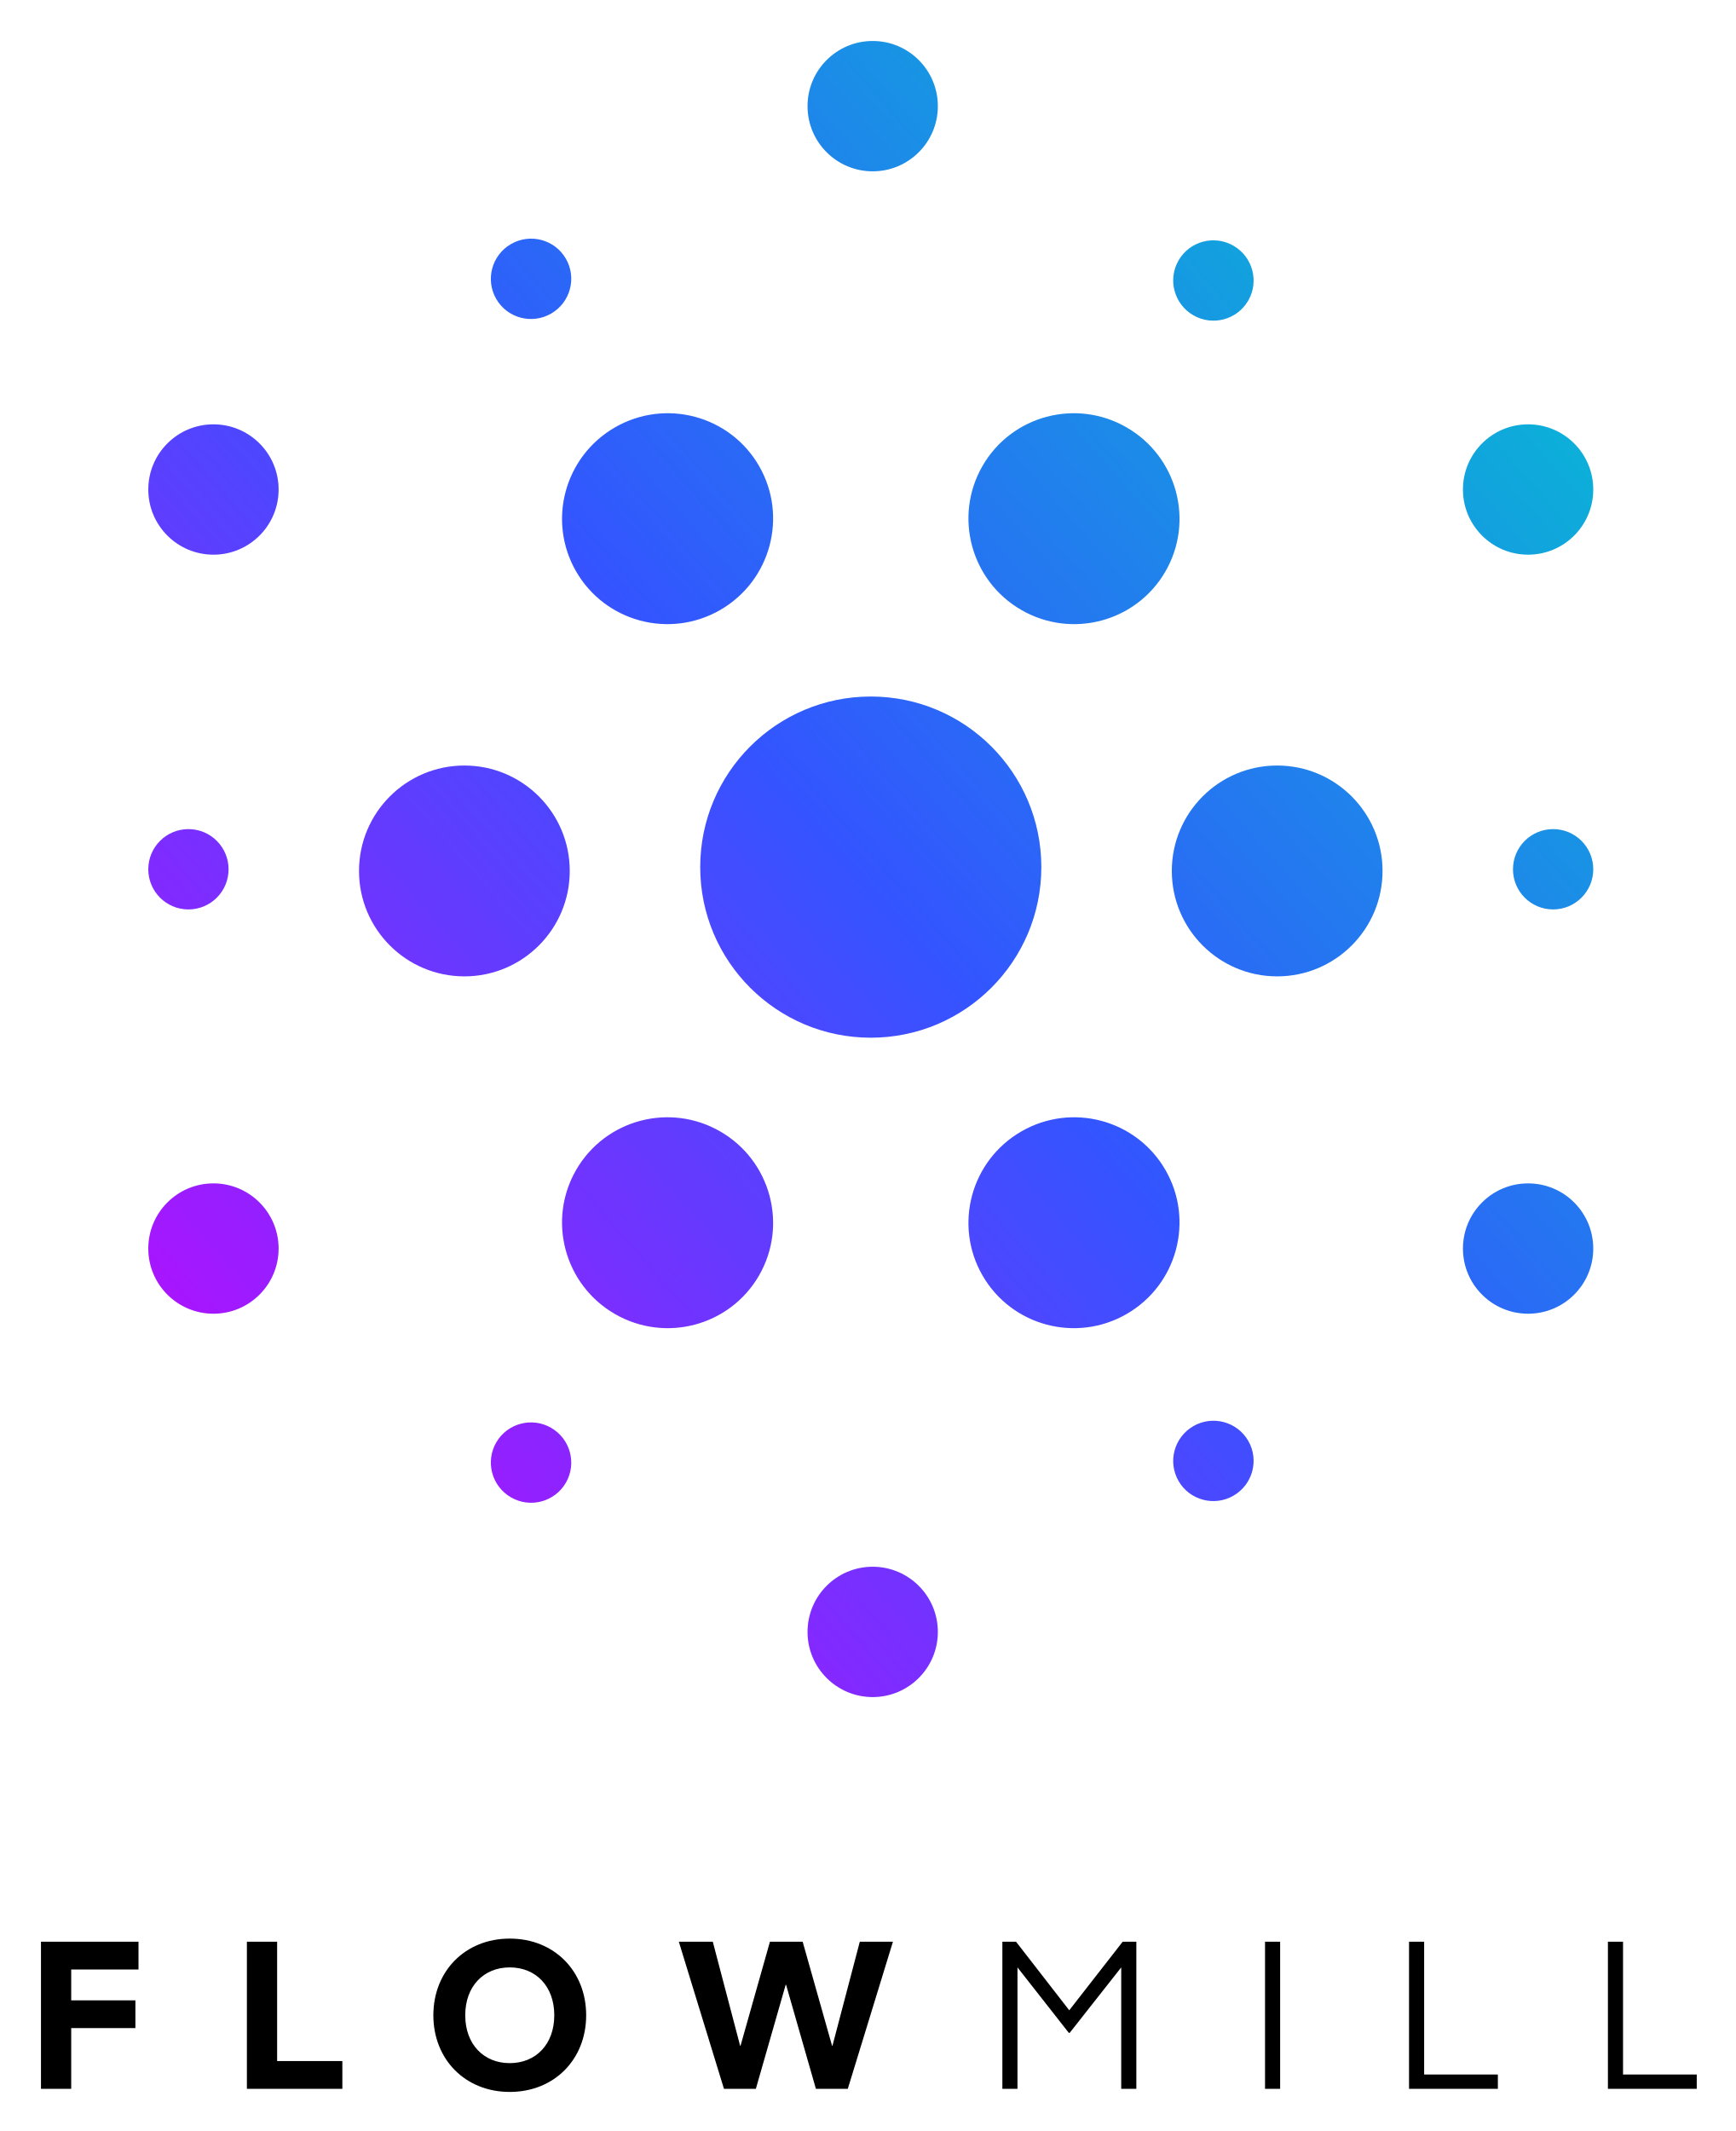
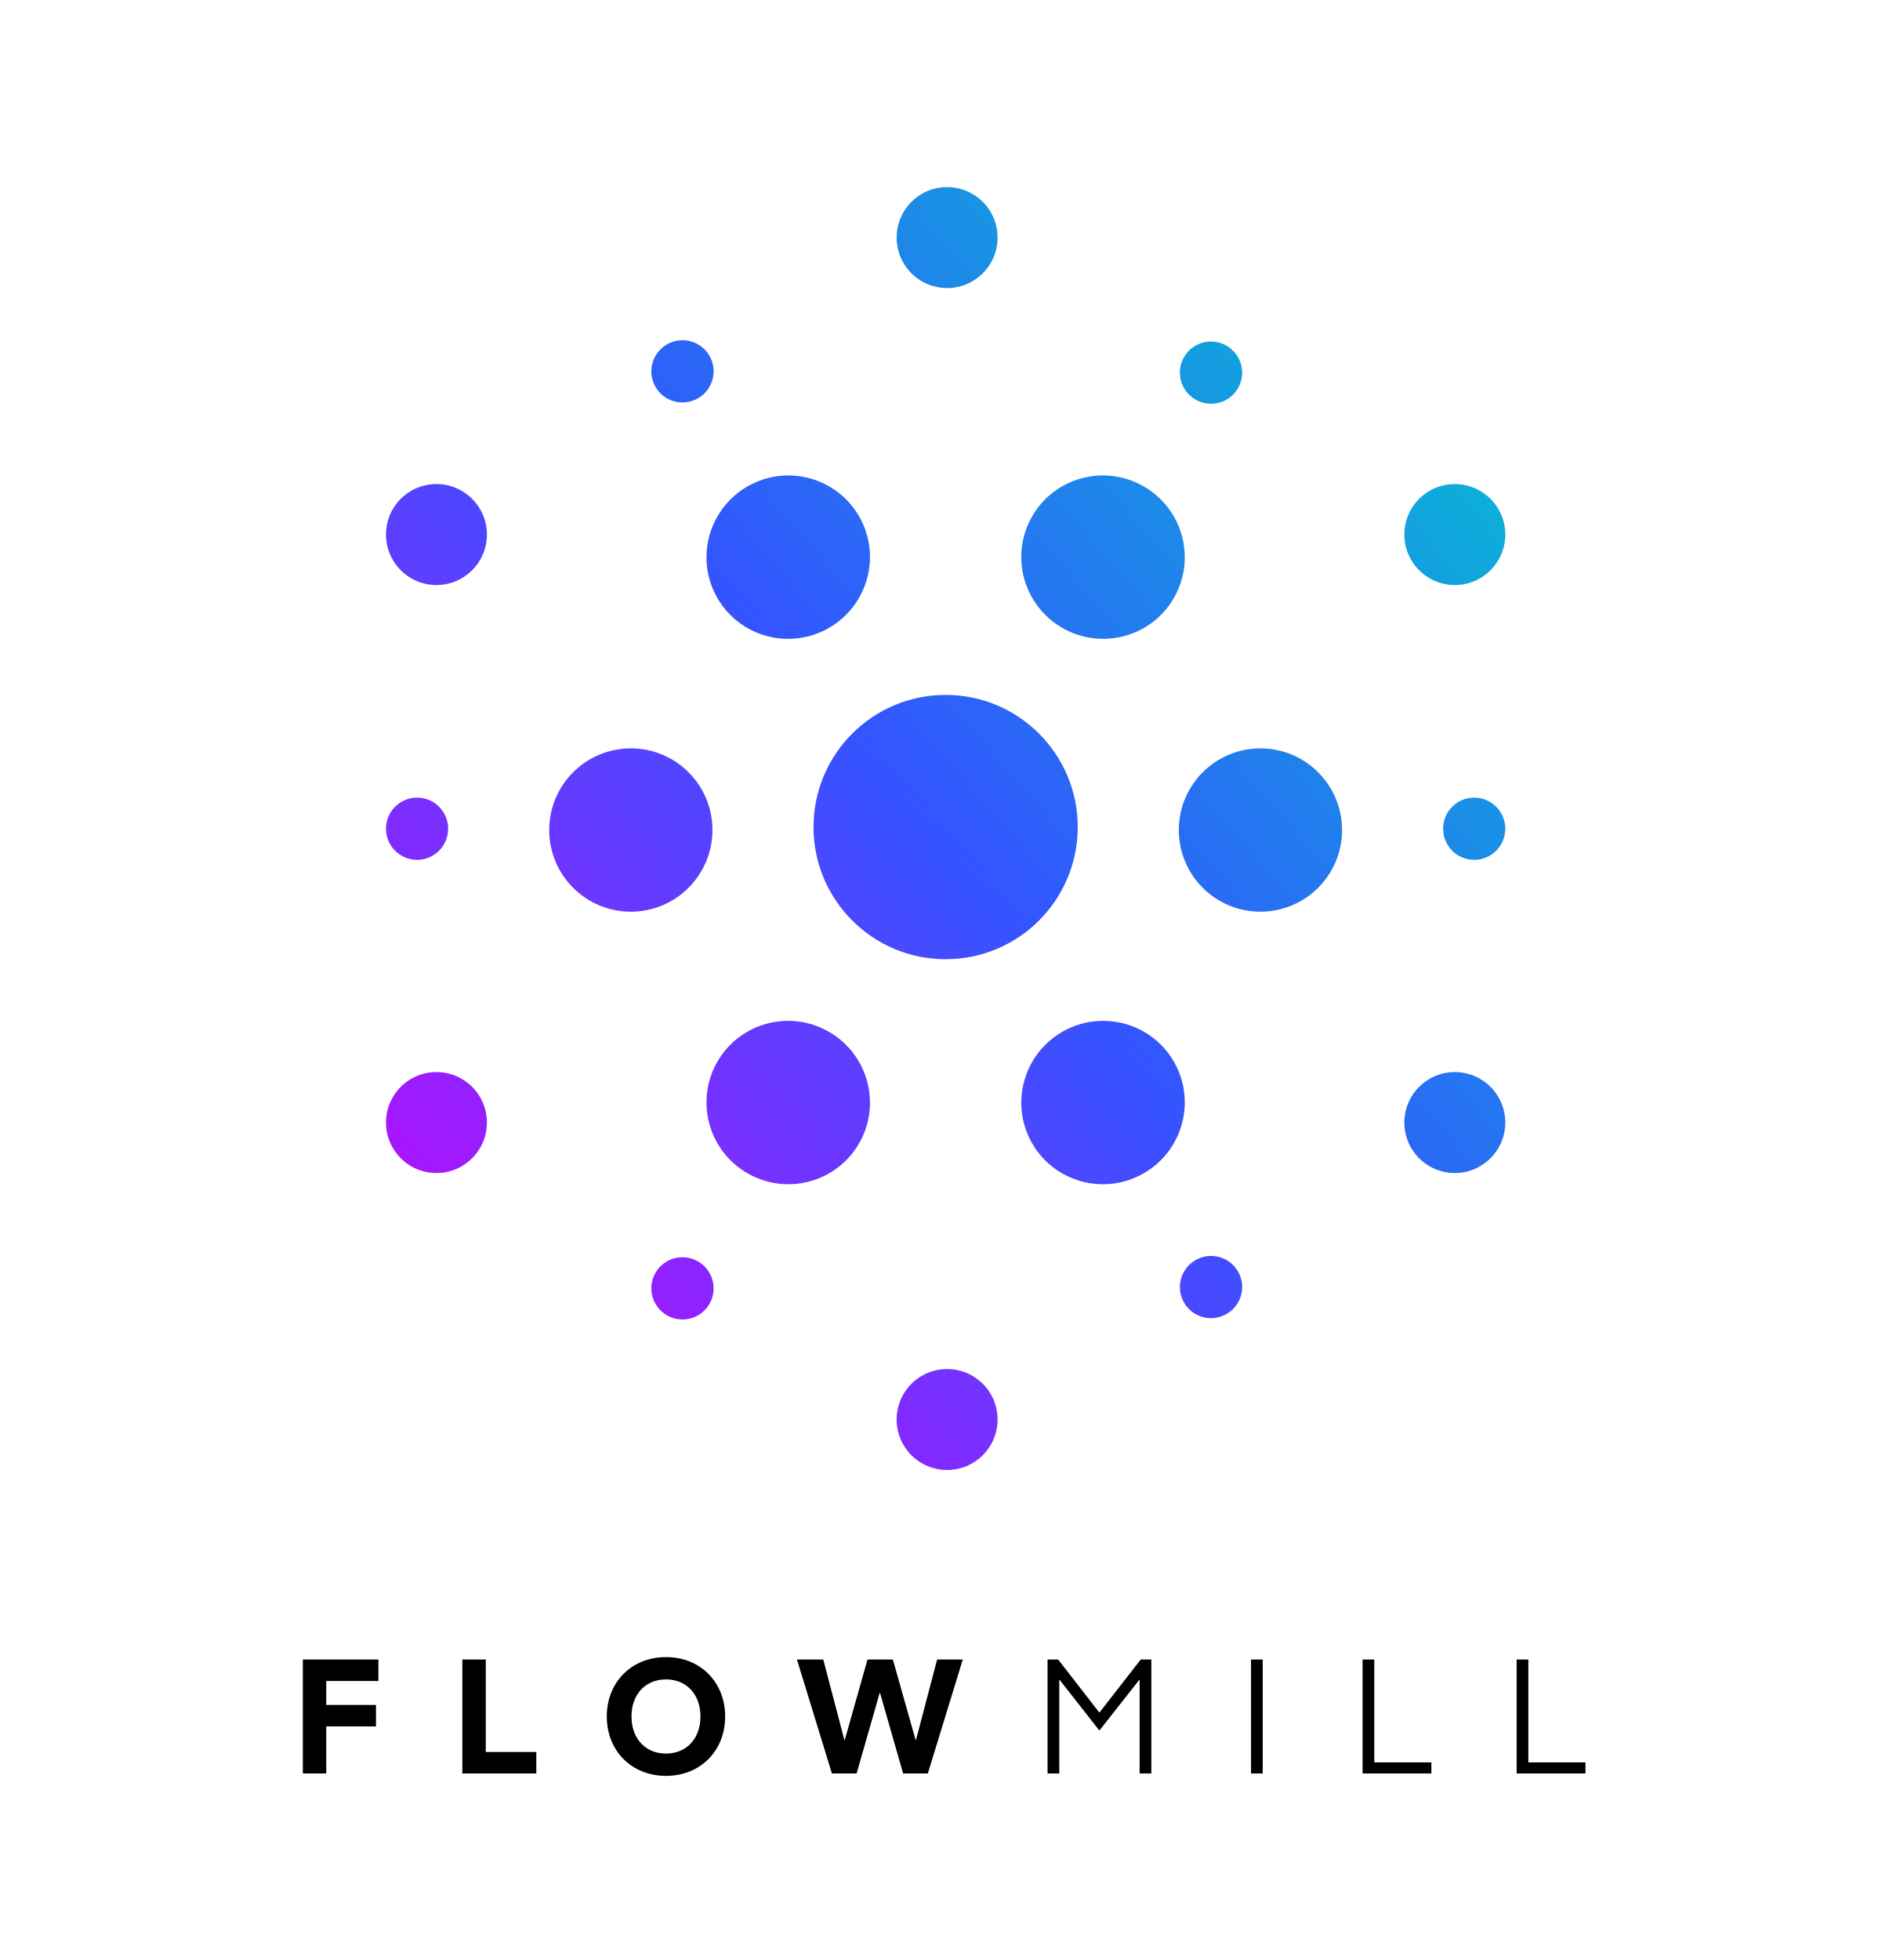
- <svg xmlns="http://www.w3.org/2000/svg" role="img" viewBox="91.31 52.31 452.88 555.88">
+ <svg xmlns="http://www.w3.org/2000/svg" width="636" height="660" viewBox="0 0 636 660">
  <defs>
-     <linearGradient id="a" x1="99.273%" x2="0%" y1="0%" y2="100%">
+     <linearGradient id="colorpositive-a" x1="99.273%" x2="0%" y1="0%" y2="100%">
      <stop offset="0%" stop-color="#0CC" />
      <stop offset="49.924%" stop-color="#35F" />
      <stop offset="100%" stop-color="#CE00FF" />
    </linearGradient>
  </defs>
  <g fill="none" fill-rule="evenodd">
-     <path fill="#000" d="M109.888 597.19H102v-38.38h25.446v7.244h-17.558v8.054h16.748v7.243h-16.748v15.838zm70.744-7.244v7.243h-24.906v-38.378h7.888v31.135h17.018zM244.245 578c0 11.514-8.32 20-19.936 20-11.615 0-19.935-8.486-19.935-20s8.32-20 19.935-20c11.616 0 19.936 8.486 19.936 20zm-8.32 0c0-7.568-4.808-12.486-11.616-12.486-6.807 0-11.615 4.918-11.615 12.486 0 7.568 4.808 12.486 11.615 12.486 6.808 0 11.616-4.918 11.616-12.486zm60.371-7.946l-7.78 27.135h-8.32l-11.777-38.378h8.86l7.132 27.135h.108l7.671-27.135h8.537l7.671 27.135h.108l7.132-27.135h8.644l-11.778 38.378h-8.32l-7.78-27.135h-.108zm60.102-11.243l13.884 17.892 13.94-17.892h3.565v38.378h-3.944v-31.675l-13.453 17.08h-.216l-13.398-17.08v31.675h-3.944v-38.378h3.566zm68.907 0v38.378h-3.944v-38.378h3.944zm56.806 34.648v3.73h-23.177v-38.378h3.943v34.648h19.234zm51.889 0v3.73h-23.177v-38.378h3.944v34.648H534z" />
-     <path fill="url(#a)" fill-rule="nonzero" d="M140.472 289.54c-5.783 0-10.472-4.69-10.472-10.477 0-5.785 4.689-10.476 10.472-10.476 5.784 0 10.472 4.69 10.472 10.476 0 5.786-4.688 10.477-10.472 10.477zm356.056 0c-5.784 0-10.472-4.69-10.472-10.477 0-5.785 4.688-10.476 10.472-10.476 5.783 0 10.472 4.69 10.472 10.476 0 5.786-4.689 10.477-10.472 10.477zM212.468 307c-15.181 0-27.489-12.312-27.489-27.5s12.308-27.5 27.49-27.5c15.182 0 27.49 12.312 27.49 27.5S227.65 307 212.468 307zm212.063 0c-15.182 0-27.49-12.312-27.49-27.5s12.308-27.5 27.49-27.5c15.182 0 27.49 12.312 27.49 27.5S439.713 307 424.53 307zM220.777 130.289c-2.892-5.009-1.168-11.418 3.852-14.316 5.019-2.898 11.432-1.187 14.324 3.822 2.892 5.009 1.167 11.418-3.852 14.316-5.02 2.898-11.432 1.187-14.324-3.822zm178.028 308.353c-2.892-5.009-1.168-11.418 3.851-14.316 5.02-2.898 11.433-1.187 14.325 3.822 2.891 5.009 1.167 11.419-3.852 14.316-5.02 2.898-11.433 1.187-14.324-3.822zM241.628 201.385c-7.59-13.148-3.064-29.973 10.112-37.58 13.175-7.607 30.01-3.115 37.6 10.033 7.591 13.148 3.064 29.973-10.11 37.58-13.176 7.607-30.01 3.115-37.602-10.033zM347.66 385.036c-7.591-13.148-3.064-29.973 10.11-37.58 13.176-7.606 30.01-3.114 37.602 10.034 7.59 13.148 3.064 29.973-10.112 37.58-13.175 7.606-30.01 3.114-37.6-10.034zm51.145-264.804c2.891-5.008 9.304-6.72 14.324-3.822 5.019 2.898 6.743 9.307 3.852 14.316-2.892 5.009-9.305 6.72-14.325 3.823-5.019-2.898-6.743-9.308-3.851-14.317zM220.777 428.585c2.892-5.008 9.305-6.72 14.324-3.822 5.02 2.898 6.744 9.308 3.852 14.316-2.892 5.01-9.305 6.72-14.324 3.823-5.02-2.898-6.744-9.308-3.852-14.317zM347.66 173.838c7.59-13.148 24.425-17.64 37.6-10.033 13.176 7.607 17.703 24.432 10.112 37.58-7.591 13.148-24.426 17.64-37.601 10.033-13.175-7.607-17.702-24.432-10.111-37.58zM241.628 357.49c7.591-13.148 24.426-17.64 37.601-10.034 13.175 7.607 17.702 24.432 10.111 37.58-7.59 13.148-24.425 17.64-37.6 10.034-13.176-7.607-17.703-24.432-10.112-37.58zM147 197c-9.389 0-17-7.611-17-17s7.611-17 17-17 17 7.611 17 17-7.611 17-17 17zm343 0c-9.389 0-17-7.611-17-17s7.611-17 17-17 17 7.611 17 17-7.611 17-17 17zm0 198c-9.389 0-17-7.611-17-17s7.611-17 17-17 17 7.611 17 17-7.611 17-17 17zm-343 0c-9.389 0-17-7.611-17-17s7.611-17 17-17 17 7.611 17 17-7.611 17-17 17zm172 100c-9.389 0-17-7.611-17-17s7.611-17 17-17 17 7.611 17 17-7.611 17-17 17zm0-398c-9.389 0-17-7.611-17-17s7.611-17 17-17 17 7.611 17 17-7.611 17-17 17zm-.5 226c-24.577 0-44.5-19.923-44.5-44.5s19.923-44.5 44.5-44.5 44.5 19.923 44.5 44.5-19.923 44.5-44.5 44.5z" />
+     <path fill="#000" d="M109.888,597.189 L102,597.189 L102,558.811 L127.446,558.811 L127.446,566.054 L109.888,566.054 L109.888,574.108 L126.636,574.108 L126.636,581.351 L109.888,581.351 L109.888,597.189 Z M180.632,589.946 L180.632,597.189 L155.726,597.189 L155.726,558.811 L163.614,558.811 L163.614,589.946 L180.632,589.946 Z M244.245,578 C244.245,589.514 235.925,598 224.309,598 C212.694,598 204.374,589.514 204.374,578 C204.374,566.486 212.694,558 224.309,558 C235.925,558 244.245,566.486 244.245,578 Z M235.925,578 C235.925,570.432 231.117,565.514 224.309,565.514 C217.502,565.514 212.694,570.432 212.694,578 C212.694,585.568 217.502,590.486 224.309,590.486 C231.117,590.486 235.925,585.568 235.925,578 Z M296.296,570.054 L288.517,597.189 L280.197,597.189 L268.419,558.811 L277.279,558.811 L284.411,585.946 L284.519,585.946 L292.19,558.811 L300.727,558.811 L308.398,585.946 L308.506,585.946 L315.638,558.811 L324.282,558.811 L312.504,597.189 L304.184,597.189 L296.405,570.054 L296.296,570.054 Z M356.398,558.811 L370.282,576.703 L384.221,558.811 L387.787,558.811 L387.787,597.189 L383.843,597.189 L383.843,565.514 L370.39,582.595 L370.174,582.595 L356.776,565.514 L356.776,597.189 L352.832,597.189 L352.832,558.811 L356.398,558.811 Z M425.305,558.811 L425.305,597.189 L421.361,597.189 L421.361,558.811 L425.305,558.811 Z M482.111,593.459 L482.111,597.189 L458.934,597.189 L458.934,558.811 L462.877,558.811 L462.877,593.459 L482.111,593.459 Z M534,593.459 L534,597.189 L510.823,597.189 L510.823,558.811 L514.767,558.811 L514.767,593.459 L534,593.459 Z" />
+     <path fill="url(#colorpositive-a)" fill-rule="nonzero" d="M140.472,289.54 C134.689,289.54 130,284.849 130,279.063 C130,273.278 134.689,268.587 140.472,268.587 C146.256,268.587 150.944,273.278 150.944,279.063 C150.944,284.849 146.256,289.54 140.472,289.54 Z M496.528,289.54 C490.744,289.54 486.056,284.849 486.056,279.063 C486.056,273.278 490.744,268.587 496.528,268.587 C502.311,268.587 507,273.278 507,279.063 C507,284.849 502.311,289.54 496.528,289.54 Z M212.469,307 C197.287,307 184.979,294.688 184.979,279.5 C184.979,264.312 197.287,252 212.469,252 C227.651,252 239.958,264.312 239.958,279.5 C239.958,294.688 227.651,307 212.469,307 Z M424.531,307 C409.349,307 397.042,294.688 397.042,279.5 C397.042,264.312 409.349,252 424.531,252 C439.713,252 452.021,264.312 452.021,279.5 C452.021,294.688 439.713,307 424.531,307 Z M220.777,130.289 C217.885,125.28 219.609,118.871 224.629,115.973 C229.648,113.075 236.061,114.786 238.953,119.795 C241.845,124.804 240.12,131.213 235.101,134.111 C230.082,137.009 223.669,135.298 220.777,130.289 Z M398.805,438.642 C395.913,433.633 397.637,427.224 402.656,424.326 C407.676,421.428 414.089,423.139 416.981,428.148 C419.872,433.157 418.148,439.567 413.129,442.464 C408.109,445.362 401.696,443.651 398.805,438.642 Z M241.628,201.385 C234.037,188.237 238.564,171.412 251.74,163.805 C264.915,156.198 281.749,160.69 289.34,173.838 C296.931,186.986 292.404,203.811 279.229,211.418 C266.054,219.025 249.219,214.533 241.628,201.385 Z M347.66,385.036 C340.069,371.888 344.596,355.063 357.771,347.456 C370.946,339.85 387.781,344.342 395.372,357.49 C402.963,370.638 398.436,387.463 385.26,395.07 C372.085,402.676 355.251,398.184 347.66,385.036 Z M398.805,120.232 C401.696,115.224 408.109,113.512 413.129,116.41 C418.148,119.308 419.872,125.717 416.981,130.726 C414.089,135.735 407.676,137.446 402.656,134.549 C397.637,131.651 395.913,125.241 398.805,120.232 Z M220.777,428.585 C223.669,423.577 230.082,421.865 235.101,424.763 C240.12,427.661 241.845,434.071 238.953,439.079 C236.061,444.088 229.648,445.799 224.629,442.902 C219.609,440.004 217.885,433.594 220.777,428.585 Z M347.66,173.838 C355.251,160.69 372.085,156.198 385.26,163.805 C398.436,171.412 402.963,188.237 395.372,201.385 C387.781,214.533 370.946,219.025 357.771,211.418 C344.596,203.811 340.069,186.986 347.66,173.838 Z M241.628,357.49 C249.219,344.342 266.054,339.85 279.229,347.456 C292.404,355.063 296.931,371.888 289.34,385.036 C281.749,398.184 264.915,402.676 251.74,395.07 C238.564,387.463 234.037,370.638 241.628,357.49 Z M147,197 C137.611,197 130,189.389 130,180 C130,170.611 137.611,163 147,163 C156.389,163 164,170.611 164,180 C164,189.389 156.389,197 147,197 Z M490,197 C480.611,197 473,189.389 473,180 C473,170.611 480.611,163 490,163 C499.389,163 507,170.611 507,180 C507,189.389 499.389,197 490,197 Z M490,395 C480.611,395 473,387.389 473,378 C473,368.611 480.611,361 490,361 C499.389,361 507,368.611 507,378 C507,387.389 499.389,395 490,395 Z M147,395 C137.611,395 130,387.389 130,378 C130,368.611 137.611,361 147,361 C156.389,361 164,368.611 164,378 C164,387.389 156.389,395 147,395 Z M319,495 C309.611,495 302,487.389 302,478 C302,468.611 309.611,461 319,461 C328.389,461 336,468.611 336,478 C336,487.389 328.389,495 319,495 Z M319,97 C309.611,97 302,89.389 302,80 C302,70.611 309.611,63 319,63 C328.389,63 336,70.611 336,80 C336,89.389 328.389,97 319,97 Z M318.5,323 C293.923,323 274,303.077 274,278.5 C274,253.923 293.923,234 318.5,234 C343.077,234 363,253.923 363,278.5 C363,303.077 343.077,323 318.5,323 Z" />
  </g>
</svg>
